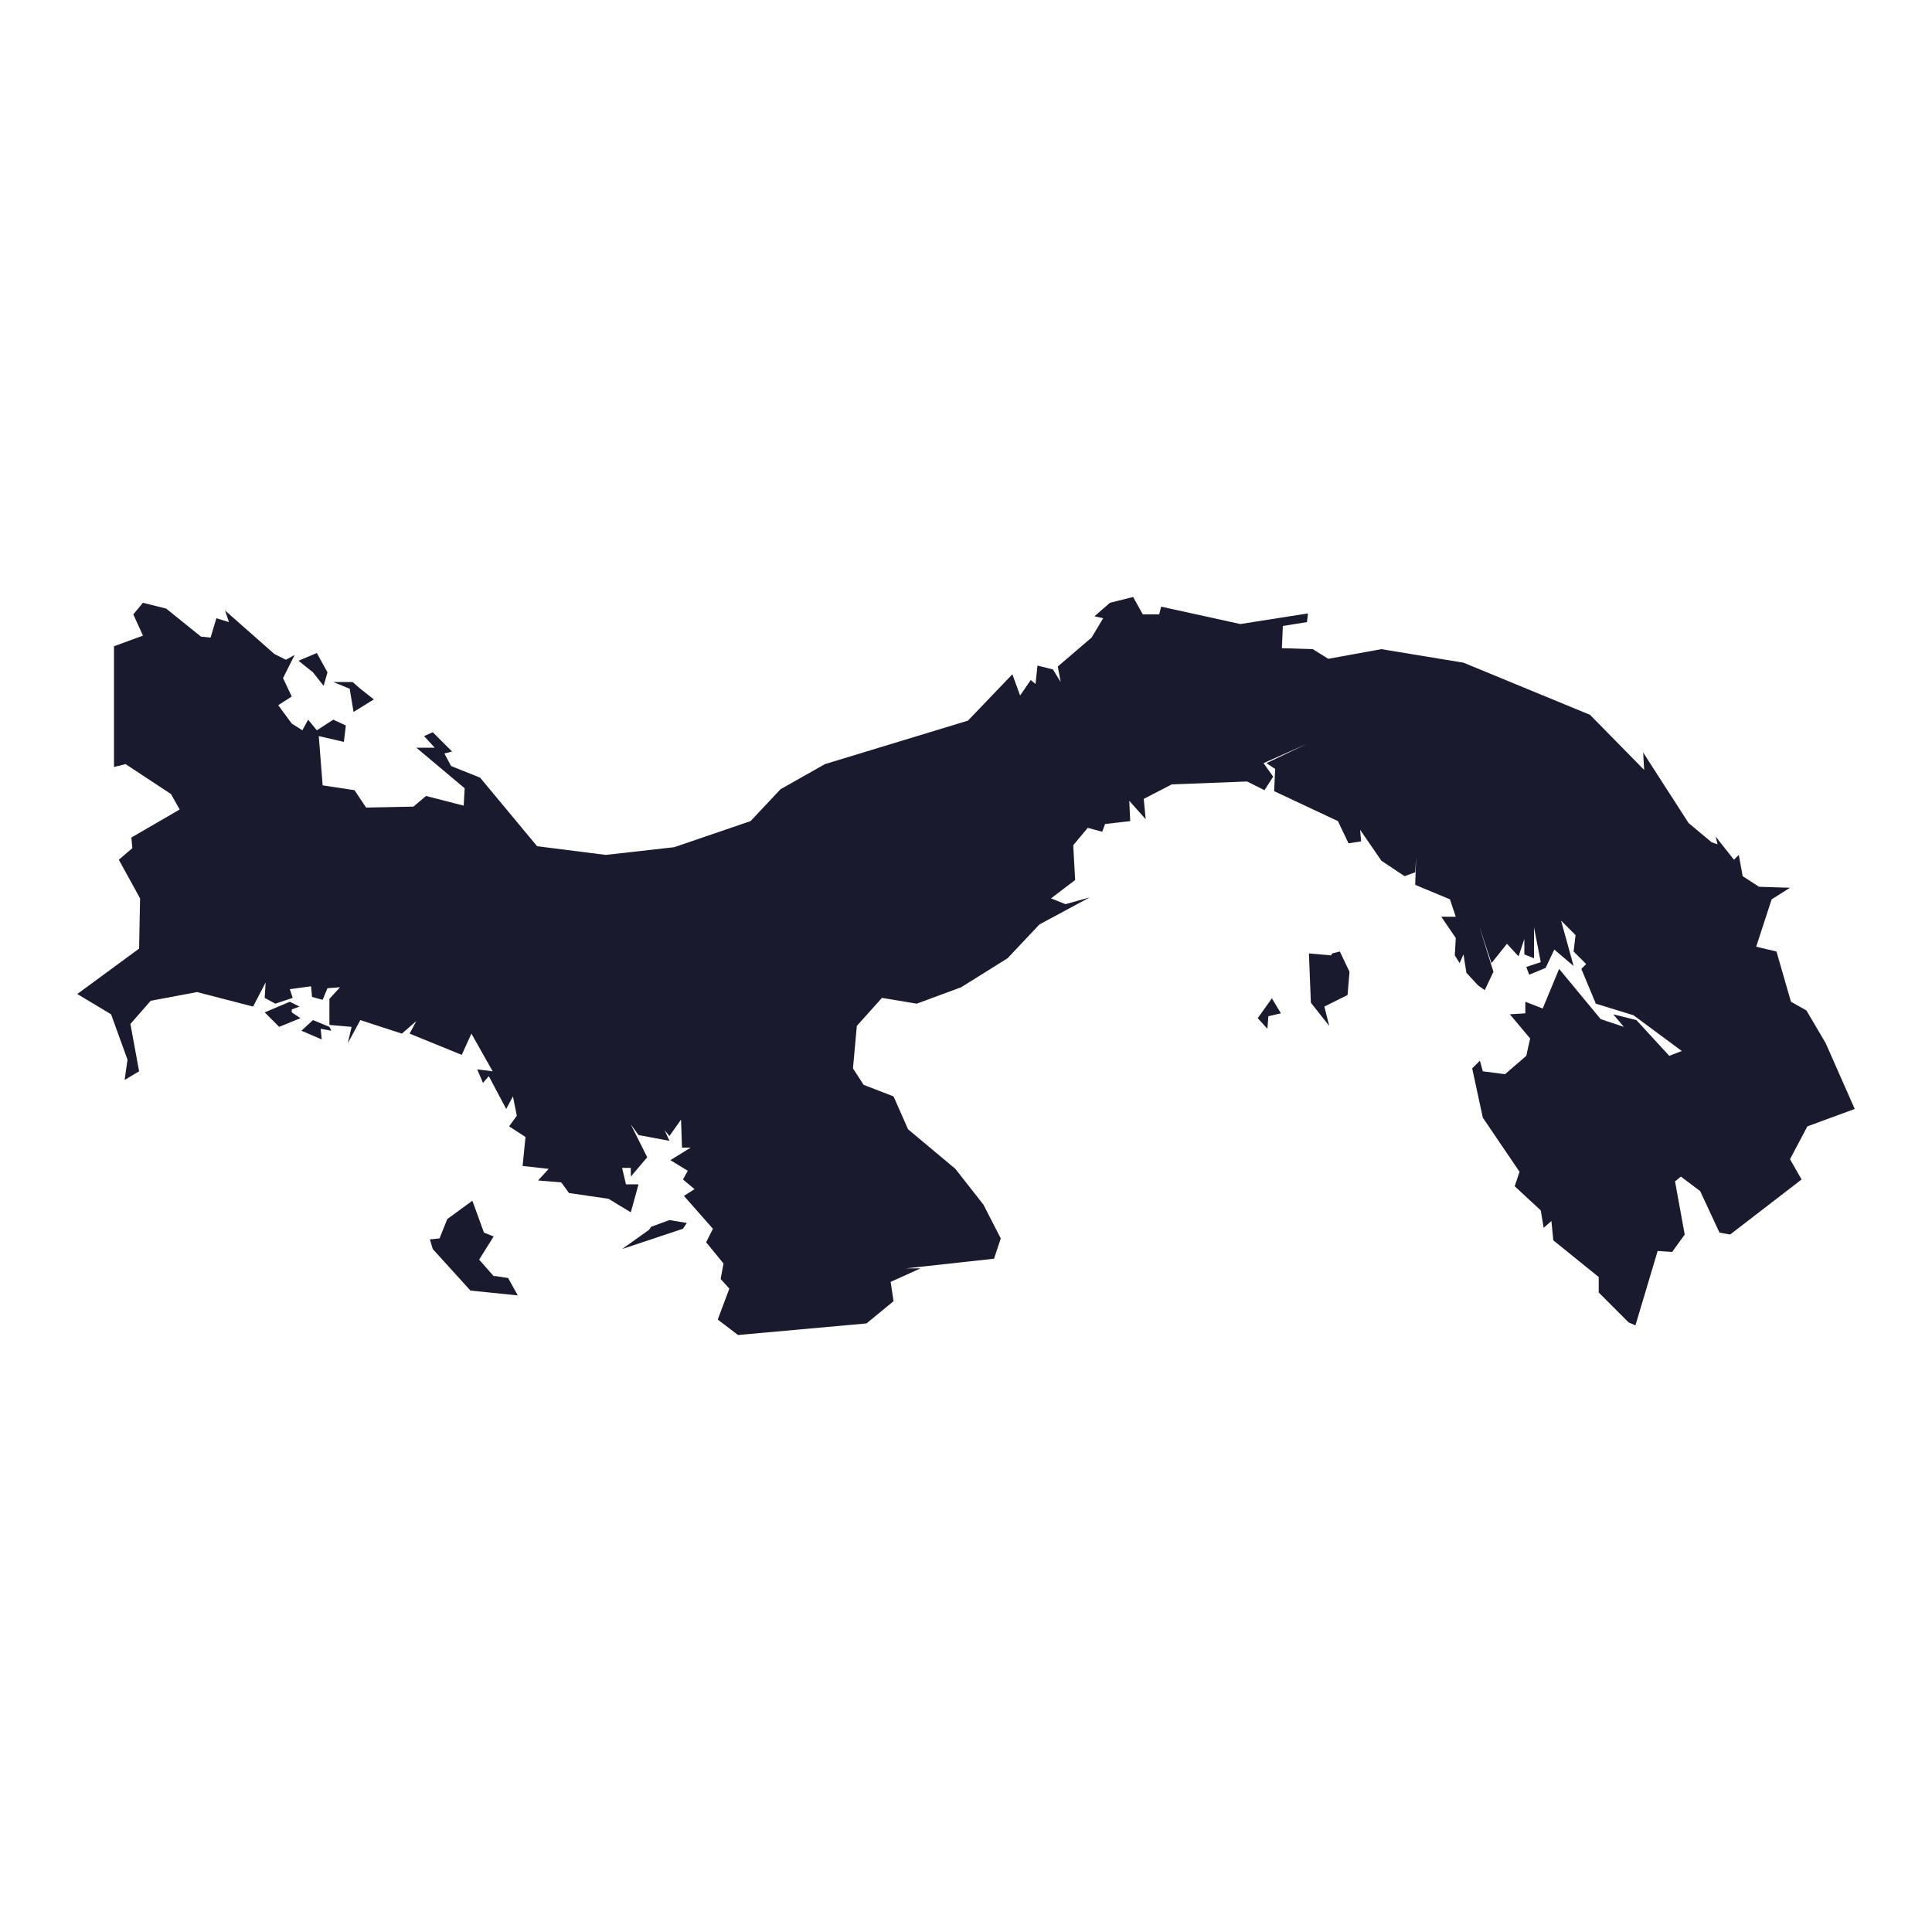
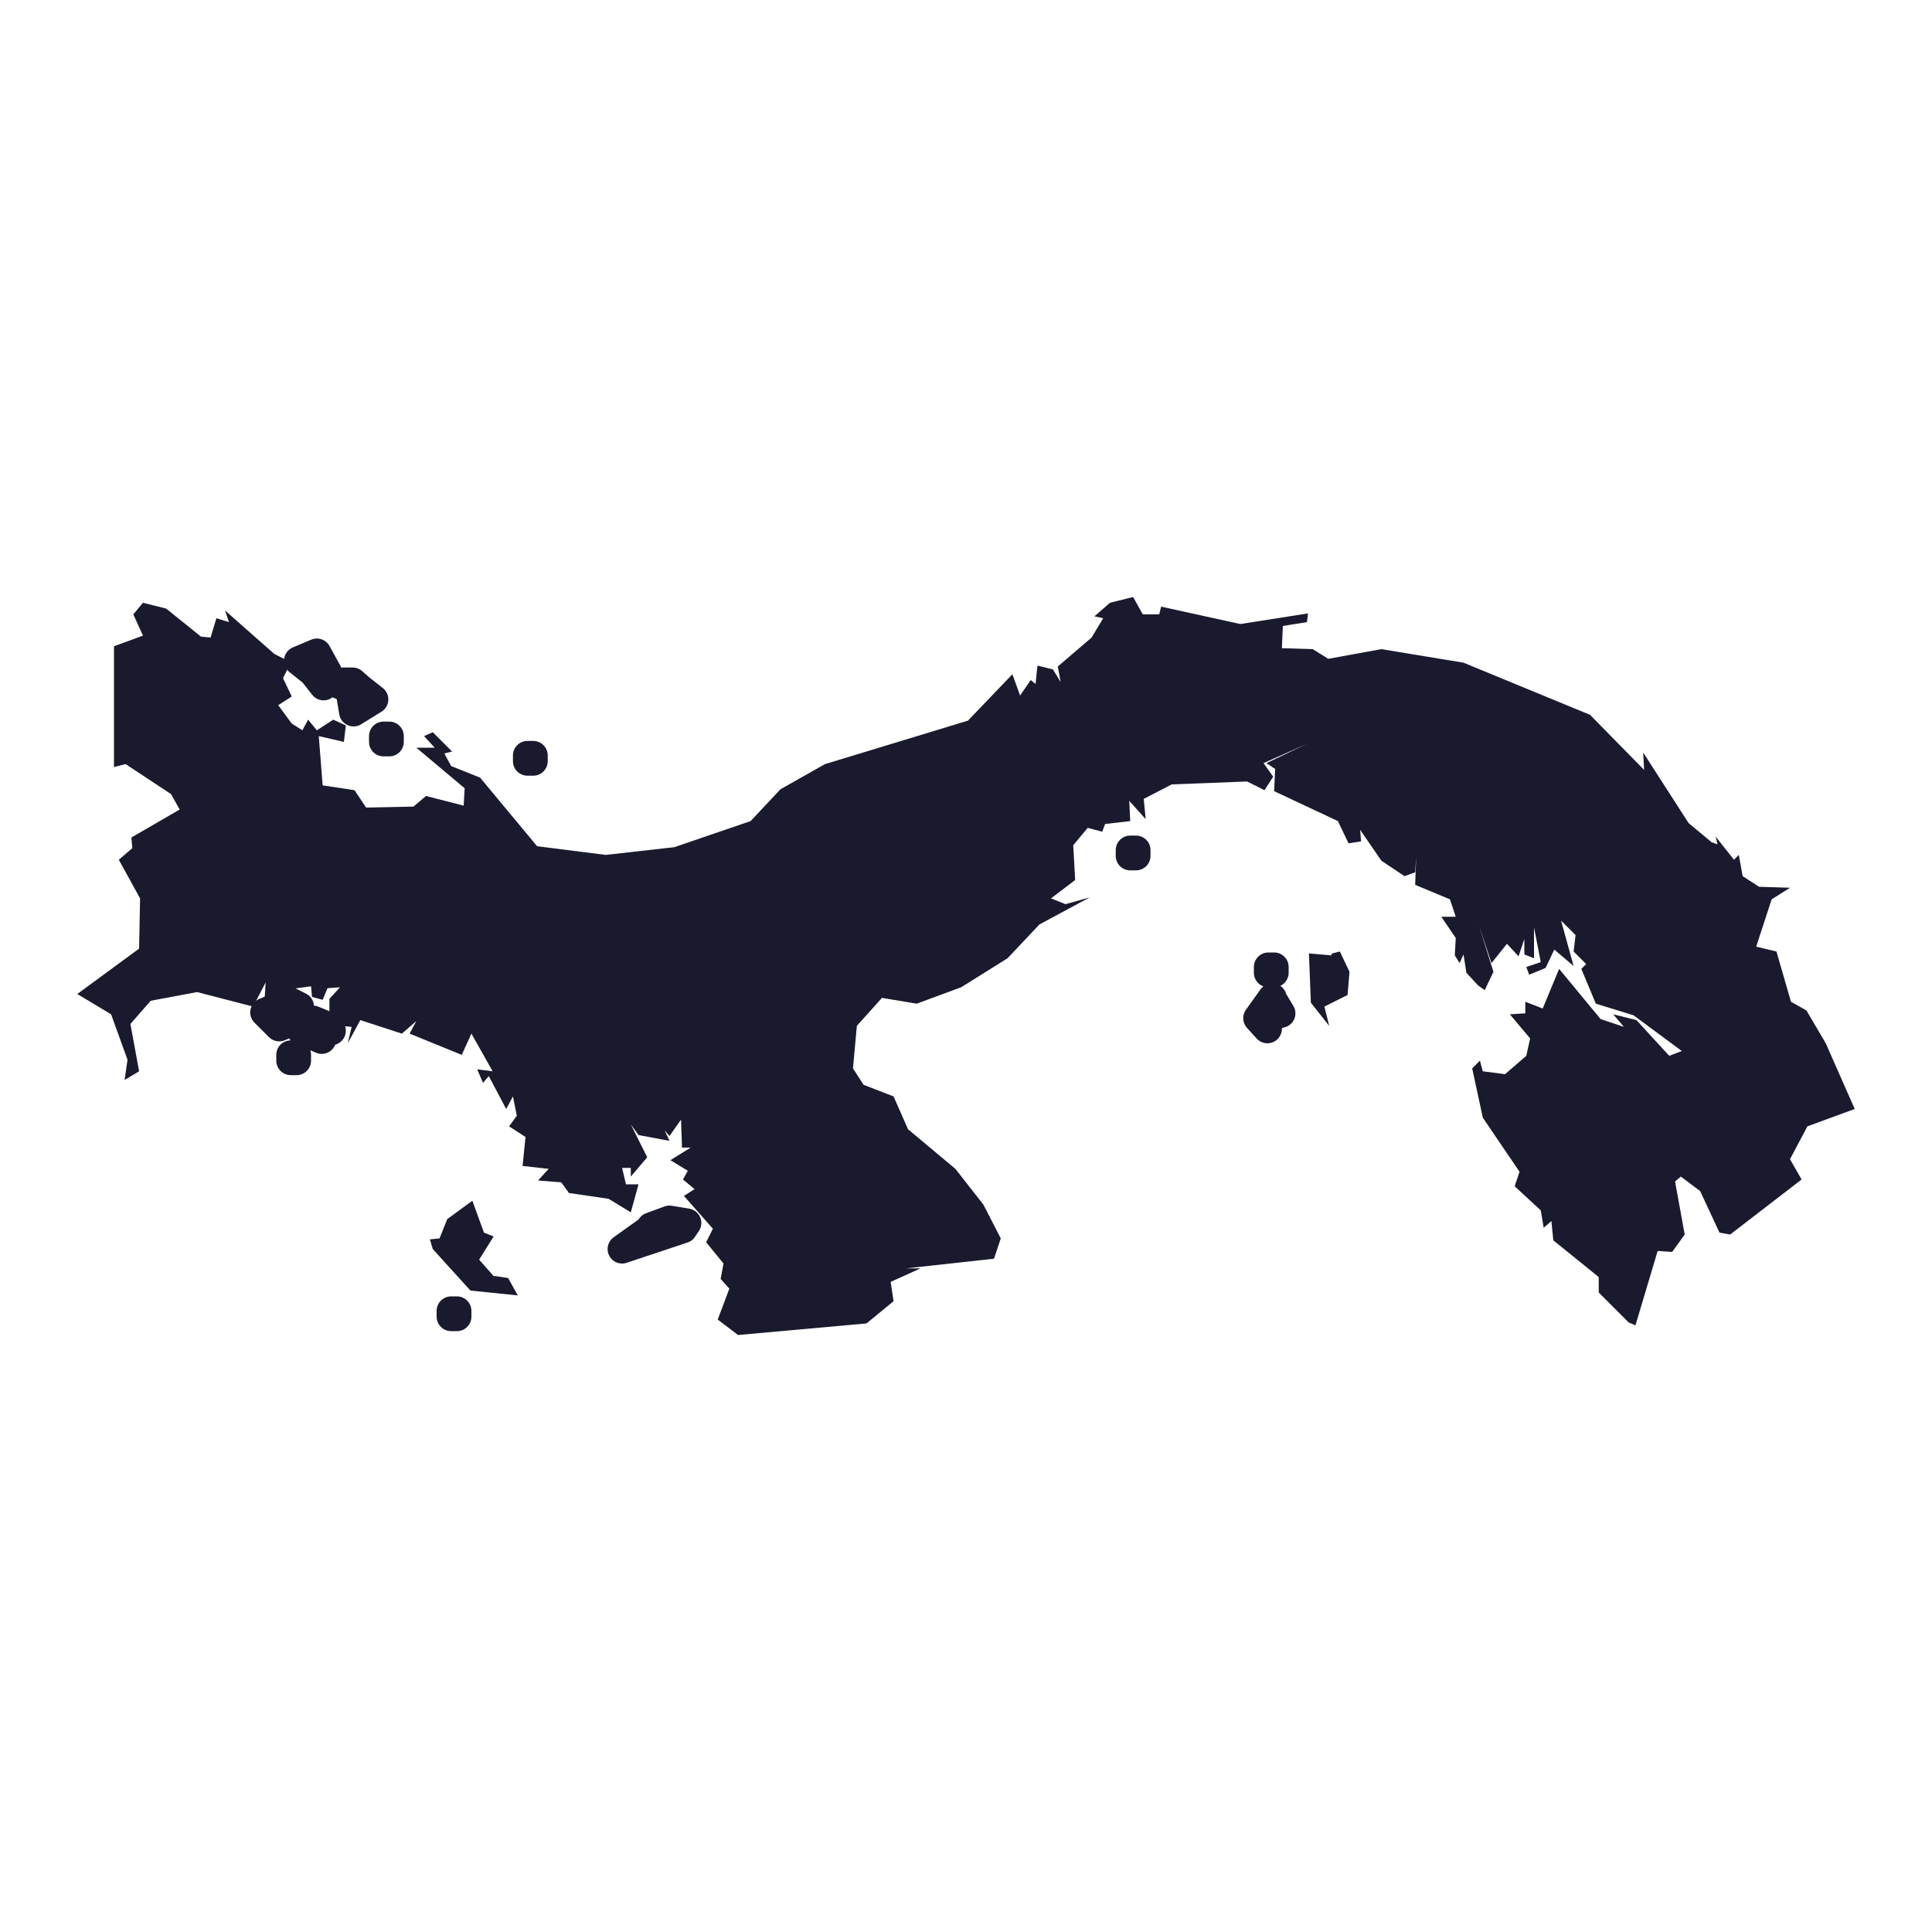
<svg xmlns="http://www.w3.org/2000/svg" viewBox="0 0 200 200">
-   <path fill="#1a1a2e" fill-rule="evenodd" d="M23.3 63.2L28.4 67.7L29.6 68.3L30.5 67.8L29.3 70.2L30.2 72.1L28.8 73L30.2 74.9L31.3 75.6L31.9 74.5L32.8 75.6L34.5 74.5L35.8 75.1L35.6 76.8L33 76.2L33.4 81.3L36.7 81.8L37.9 83.6L42.8 83.5L44.1 82.4L48 83.4L48.1 81.6L43.1 77.4L45 77.4L43.9 76.2L44.8 75.8L46.8 77.8L46 78L46.7 79.3L49.7 80.5L55.6 87.6L62.7 88.5L69.8 87.7L77.7 85L80.8 81.7L85.4 79.1L100.2 74.6L104.8 69.8L105.6 72L106.7 70.4L107.2 70.8L107.4 68.9L109 69.3L109.8 70.6L109.5 69L113 66L114.2 64L113.3 63.8L114.9 62.4L117.3 61.8L118.3 63.6L120 63.6L120.2 62.8L128.4 64.6L135.4 63.5L135.3 64.4L132.8 64.8L132.7 67.1L135.9 67.2L137.5 68.2L143 67.2L151.5 68.6L164.6 74L170.2 79.7L170.1 77.9L174.8 85.2L177.2 87.2L177.8 87.4L177.6 86.6L179.5 89L180 88.5L180.4 90.7L182.1 91.8L185.3 91.9L183.4 93.1L181.8 98L183.9 98.5L185.4 103.7L187 104.6L189 108L192 114.8L187.1 116.6L185.3 120L186.5 122.1L179.1 127.8L178 127.6L176 123.3L174 121.8L173.4 122.3L174.4 127.8L173.1 129.6L171.6 129.5L169.3 137.2L168.6 136.9L165.5 133.8L165.5 132.2L160.8 128.4L160.6 126.4L159.8 127.1L159.5 125.3L156.8 122.8L157.3 121.3L153.5 115.7L152.4 110.6L153.2 109.8L153.5 110.9L155.8 111.2L158 109.3L158.4 107.5L156.3 105L157.9 104.9L157.9 103.7L159.7 104.4L161.4 100.3L165.7 105.5L168.1 106.3L167 105L169.4 105.6L172.8 109.3L174.1 108.8L169.1 105.1L165.2 103.9L163.7 100.3L164.2 99.8L162.9 98.5L163.1 96.8L161.6 95.3L162.9 100L160.9 98.3L160 100.2L158.3 100.9L158 100.1L159.5 99.6L158.8 96L158.8 99.2L157.8 98.8L157.8 97.2L157.2 99L156 97.7L154.4 99.7L153.1 95.8L154.6 100.6L153.7 102.5L153 102L151.8 100.7L151.5 98.8L151.1 99.7L150.6 98.9L150.7 97.1L149.2 94.9L150.7 94.9L150.1 93.1L146.5 91.6L146.6 88.7L146.5 90.3L145.4 90.7L143 89.1L140.8 85.9L140.9 87.1L139.6 87.3L138.5 85L131.9 81.9L132 79.6L131.1 79L135.3 77L130.8 79L131.8 80.4L130.9 81.8L129.1 80.9L121.3 81.2L118.4 82.7L118.6 84.8L116.9 82.9L117 85L114.4 85.3L114.1 86.1L112.6 85.7L111.1 87.5L111.3 91.1L108.8 93L110.3 93.6L112.8 92.9L107.6 95.7L104.3 99.2L99.5 102.2L94.9 103.9L91.3 103.3L88.7 106.2L88.3 110.6L89.4 112.3L92.5 113.5L94 116.9L98.9 121L101.8 124.7L103.6 128.2L102.9 130.3L93.8 131.3L95.3 131.3L92.2 132.7L92.5 134.7L89.7 137L76.4 138.2L74.3 136.6L75.5 133.4L74.6 132.4L74.9 130.8L73.1 128.6L73.8 127.2L70.8 123.8L71.9 123.1L70.7 122.1L71.2 121.2L69.4 120.1L71.5 118.8L70.6 118.8L70.5 115.9L69.3 117.6L68.8 117L69.3 118.1L66.1 117.5L65.3 116.4L67 119.8L65.3 121.8L65.3 120.9L64.4 120.9L64.8 122.6L66.1 122.6L65.3 125.5L63 124.1L58.9 123.5L58.1 122.4L55.7 122.2L56.8 121L54.1 120.7L54.4 117.7L52.7 116.6L53.5 115.5L53.1 113.5L52.4 114.8L50.6 111.4L50 112.1L49.4 110.7L51 110.9L48.8 107L47.8 109.2L42.4 107L43.1 105.7L41.6 107L37.3 105.6L36 108L36.4 106.3L34.1 106.1L34.1 103.4L35.2 102.2L33.9 102.3L33.4 103.5L32.3 103.2L32.2 102.1L30 102.4L30.3 103.3L28.5 103.9L27.4 103.3L27.5 101.7L26.2 104.2L20.4 102.7L15.6 103.6L13.5 106L14.4 110.9L12.9 111.8L13.2 109.7L11.5 105L8 102.9L14.4 98.2L14.5 93L12.3 89L13.7 87.8L13.6 86.7L18.6 83.8L17.7 82.2L13 79.1L11.8 79.4L11.8 66.9L14.8 65.8L13.8 63.6L14.8 62.4L17.2 63L20.8 65.9L21.8 66L22.4 64L23.7 64.4ZM51.3 132.1L52.6 132.3L53.6 134.1L48.7 133.6L44.8 129.3L44.5 128.3L45.5 128.2L46.3 126.2L48.9 124.3L50.1 127.6L51.1 128L49.6 130.4L51.1 132.1ZM137.9 98.7L138.7 98.5L139.7 100.6L139.5 103L137.1 104.2L137.6 106.2L135.7 103.8L135.5 98.7L137.8 98.9ZM67.4 127L69.3 126.3L71.1 126.6L70.7 127.2L64.4 129.3L67.2 127.3ZM30.2 104.8L31.1 105.4L28.9 106.3L27.4 104.8L30 103.7L31 104.2L30.2 104.5ZM30.9 68.4L32.8 67.6L33.9 69.6L33.5 71L32.4 69.6ZM37.3 71.3L38.7 72.4L36.6 73.7L36.2 71.3L34.5 70.6L36.5 70.6ZM131.7 103.4L132.6 104.9L131.3 105.2L131.2 106.5L130.2 105.4L131.7 103.3ZM34.3 106.7L33.2 106.5L33.3 107.6L31.2 106.7L32.4 105.6L34.1 106.3Z" />
+   <path fill="#1a1a2e" fill-rule="evenodd" d="M23.3 63.2L28.4 67.7L29.6 68.3L30.5 67.8L29.3 70.2L30.2 72.1L28.8 73L30.2 74.9L31.3 75.6L31.9 74.5L32.8 75.6L34.5 74.5L35.8 75.1L35.6 76.8L33 76.2L33.4 81.3L36.7 81.8L37.9 83.6L42.8 83.5L44.1 82.4L48 83.4L48.1 81.6L43.1 77.4L45 77.4L43.9 76.2L44.8 75.8L46.8 77.8L46 78L46.7 79.3L49.7 80.5L55.6 87.6L62.7 88.5L69.8 87.7L77.7 85L80.8 81.7L85.4 79.1L100.2 74.6L104.8 69.8L105.6 72L106.7 70.4L107.2 70.8L107.4 68.9L109 69.3L109.8 70.6L109.5 69L113 66L114.2 64L113.3 63.8L114.9 62.4L117.3 61.8L118.3 63.6L120 63.6L120.2 62.8L128.4 64.6L135.4 63.5L135.3 64.4L132.8 64.8L132.7 67.1L135.9 67.2L137.5 68.2L143 67.2L151.5 68.6L164.6 74L170.2 79.7L170.1 77.9L174.8 85.2L177.2 87.2L177.8 87.4L177.6 86.6L179.5 89L180 88.5L180.4 90.7L182.1 91.8L185.3 91.9L183.4 93.1L181.8 98L183.9 98.5L185.4 103.7L187 104.6L189 108L192 114.8L187.1 116.6L185.3 120L186.5 122.1L179.1 127.8L178 127.6L176 123.3L174 121.8L173.4 122.3L174.4 127.8L173.1 129.6L171.6 129.5L169.3 137.2L168.6 136.9L165.5 133.8L165.5 132.2L160.8 128.4L160.6 126.4L159.8 127.1L159.5 125.3L156.8 122.8L157.3 121.3L153.5 115.7L152.4 110.6L153.2 109.8L153.5 110.9L155.8 111.2L158 109.3L158.4 107.5L156.3 105L157.9 104.9L157.9 103.7L159.7 104.4L161.4 100.3L165.7 105.5L168.1 106.3L167 105L169.4 105.6L172.8 109.3L174.1 108.8L169.1 105.1L165.2 103.9L163.7 100.3L164.2 99.8L162.9 98.5L163.1 96.8L161.6 95.3L162.9 100L160.9 98.3L160 100.2L158.3 100.9L158 100.1L159.5 99.6L158.8 96L158.8 99.2L157.8 98.8L157.8 97.2L157.2 99L156 97.7L154.4 99.7L153.1 95.8L154.6 100.6L153.7 102.5L153 102L151.8 100.7L151.5 98.8L151.1 99.7L150.6 98.9L150.7 97.1L149.2 94.9L150.7 94.9L150.1 93.1L146.5 91.6L146.6 88.7L146.5 90.3L145.4 90.7L143 89.1L140.8 85.9L140.9 87.1L139.6 87.3L138.5 85L131.9 81.9L132 79.6L131.1 79L135.3 77L130.8 79L131.8 80.4L130.9 81.8L129.1 80.9L121.3 81.2L118.4 82.7L118.6 84.8L116.9 82.9L117 85L114.4 85.3L114.1 86.1L112.6 85.7L111.1 87.5L111.3 91.1L108.8 93L110.3 93.6L112.8 92.9L107.6 95.7L104.3 99.2L99.5 102.2L94.9 103.9L91.3 103.3L88.7 106.2L88.3 110.6L89.4 112.3L92.5 113.5L94 116.9L98.9 121L101.8 124.7L103.6 128.2L102.9 130.3L93.8 131.3L95.3 131.3L92.2 132.7L92.5 134.7L89.7 137L76.4 138.2L74.3 136.6L75.5 133.4L74.6 132.4L74.9 130.8L73.1 128.6L73.8 127.2L70.8 123.8L71.9 123.1L70.7 122.1L71.2 121.2L69.4 120.1L71.5 118.8L70.6 118.8L70.5 115.9L69.3 117.6L68.8 117L69.3 118.1L66.1 117.5L65.3 116.4L67 119.8L65.3 121.8L65.3 120.9L64.4 120.9L64.8 122.6L66.1 122.6L65.3 125.5L63 124.1L58.9 123.5L58.1 122.4L55.7 122.2L56.8 121L54.1 120.7L54.4 117.7L52.7 116.6L53.5 115.5L53.1 113.5L52.4 114.8L50.6 111.4L50 112.1L49.4 110.7L51 110.9L48.8 107L47.8 109.2L42.4 107L43.1 105.7L41.6 107L37.3 105.6L36 108L36.4 106.3L34.1 106.1L34.1 103.4L35.2 102.2L33.9 102.3L33.4 103.5L32.3 103.2L32.2 102.1L30 102.4L30.3 103.3L28.5 103.9L27.4 103.3L27.5 101.7L26.2 104.2L20.4 102.7L15.6 103.6L13.5 106L14.4 110.9L12.9 111.8L13.2 109.7L11.5 105L8 102.9L14.4 98.2L14.5 93L12.3 89L13.7 87.8L13.6 86.7L18.6 83.8L17.7 82.2L13 79.1L11.8 79.4L11.8 66.9L14.8 65.8L13.8 63.6L14.8 62.4L17.2 63L20.8 65.9L21.8 66L22.4 64L23.7 64.4ZM51.3 132.1L52.6 132.3L53.6 134.1L48.7 133.6L44.8 129.3L44.5 128.3L45.5 128.2L46.3 126.2L48.9 124.3L50.1 127.6L51.1 128L49.6 130.4L51.1 132.1ZM137.9 98.7L138.7 98.5L139.7 100.6L139.5 103L137.1 104.2L137.6 106.2L135.7 103.8L135.5 98.7L137.8 98.9Z" />
+   <path fill="#1a1a2e" stroke="#1a1a2e" stroke-width="3" stroke-linejoin="round" d="M67.4 127L69.3 126.3L71.1 126.6L70.7 127.2L64.4 129.3L67.2 127.3ZM30.2 104.8L31.1 105.4L28.9 106.3L27.4 104.8L30 103.7L31 104.2L30.2 104.5ZM30.9 68.4L32.8 67.6L33.9 69.6L33.5 71L32.4 69.6ZM37.3 71.3L38.7 72.4L36.6 73.7L36.2 71.3L34.5 70.6L36.5 70.6ZM131.7 103.4L132.6 104.9L131.3 105.2L131.2 106.5L130.2 105.4L131.7 103.3ZM34.3 106.7L33.2 106.5L33.3 107.6L31.2 106.7L32.4 105.6L34.1 106.3ZM46.7 135.7L47.3 135.7L47.3 136.3L46.7 136.3ZM131.3 100.1L131.9 100.1L131.9 100.7L131.3 100.7ZM30.1 109.2L30.7 109.2L30.7 109.8L30.1 109.8ZM39.7 76.2L40.3 76.2L40.3 76.8L39.7 76.8ZM54.6 78.2L55.2 78.2L55.2 78.8L54.6 78.8ZM117 88L117.6 88L117.6 88.6L117 88.6Z" />
</svg>
